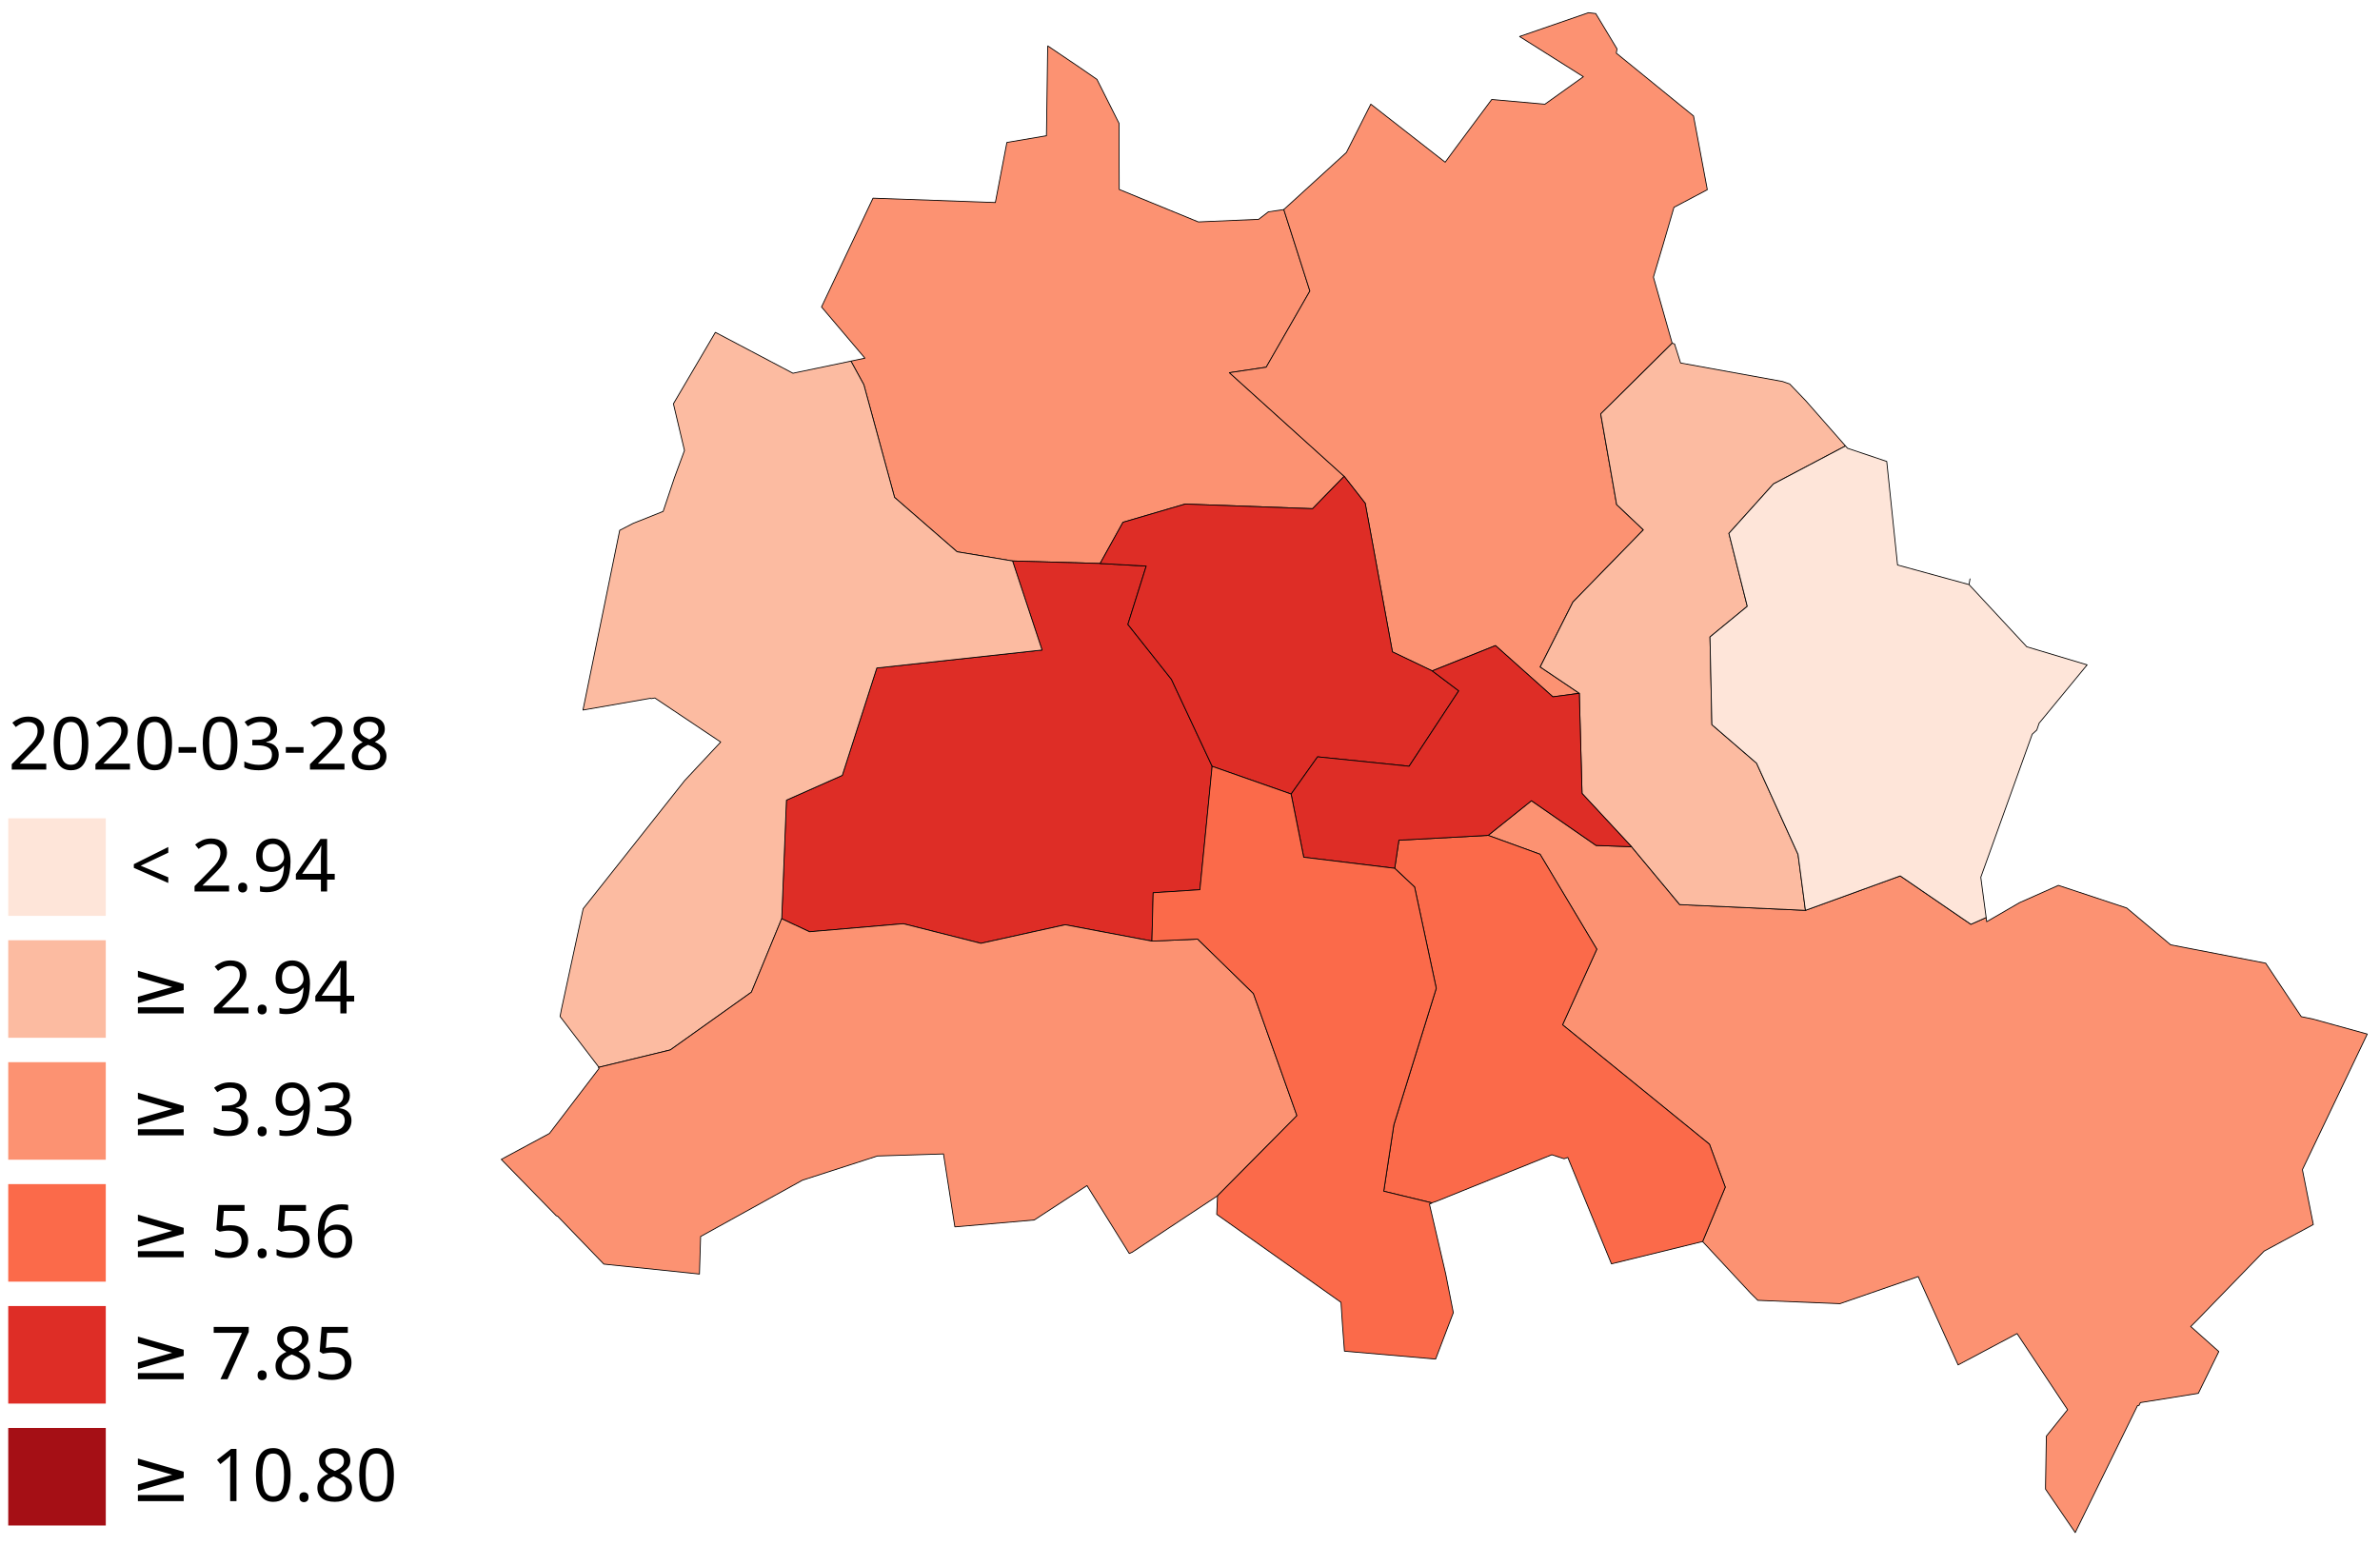
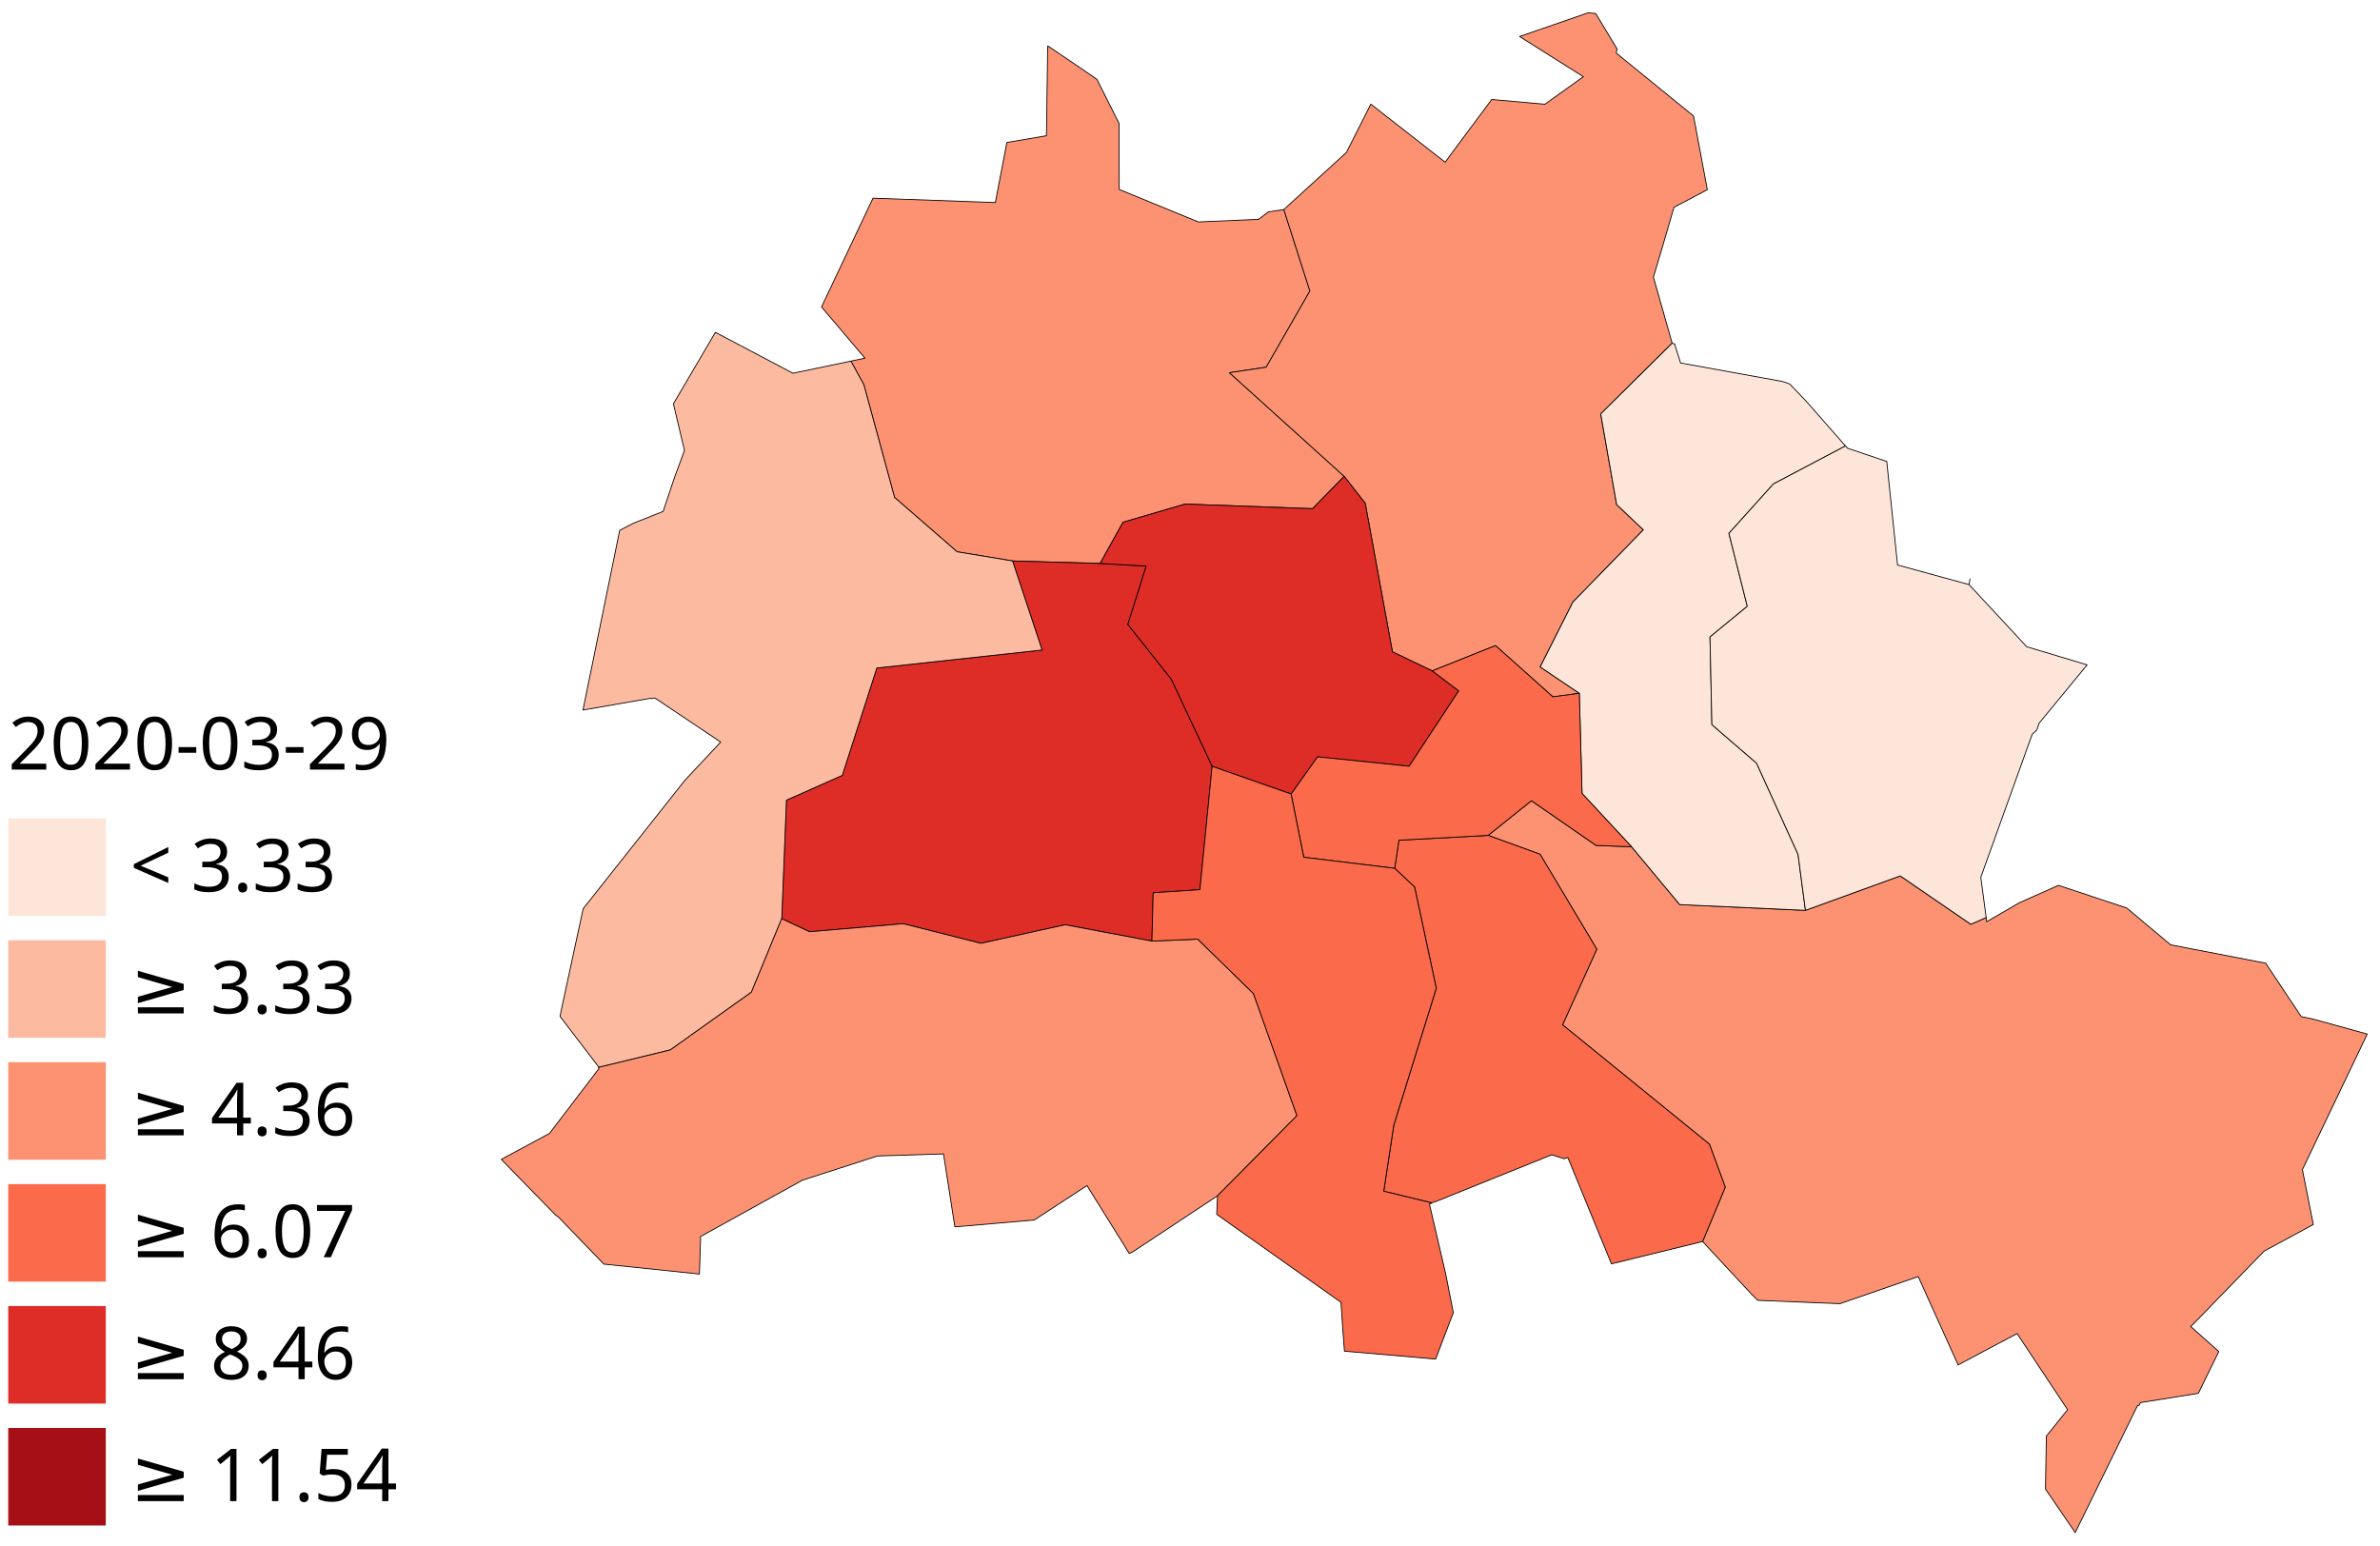
<svg xmlns="http://www.w3.org/2000/svg" id="svg439" version="1.1" height="938.241" width="1445" stroke-linecap="round" stroke-linejoin="round">
  <g transform="matrix(10.87812 0 0 10.87812 -12024.951 -6919.72)" id="g1315">
    <g id="g1003" transform="translate(1103.163 576.983) scale(.13611)">
      <g id="g979">
        <path d="m 20,820 h 40 v 40 H 20 Z" id="path2" fill="#fcbba1" />
        <path d="m 20,870 h 40 v 40 H 20 Z" id="path4" fill="#fc9272" />
        <path d="m 20,920 h 40 v 40 H 20 Z" id="path6" fill="#fb6a4a" />
        <path d="m 20,970 h 40 v 40 H 20 Z" id="path8" fill="#de2d26" />
        <path d="m 20,770 h 40 v 40 H 20 Z" id="path10" fill="#fee5d9" />
        <path d="m 20,1020 h 40 v 40 H 20 Z" id="path12" fill="#a50f15" />
      </g>
      <g id="g971" font-size="30" font-family="Verdana" fill="#000">
        <text id="text907" y="1050" x="70" xml:space="preserve">
-           <tspan y="1050" x="70" id="tspan905">≥ 10.80</tspan>
+           <tspan y="1050" x="70" id="tspan905">≥ 11.54</tspan>
        </text>
        <text xml:space="preserve" x="70" y="1000" id="text921">
-           <tspan id="tspan919" x="70" y="1000">≥ 7.85</tspan>
+           <tspan id="tspan919" x="70" y="1000">≥ 8.46</tspan>
        </text>
        <text id="text925" y="950" x="70" xml:space="preserve">
-           <tspan y="950" x="70" id="tspan923">≥ 5.56</tspan>
+           <tspan y="950" x="70" id="tspan923">≥ 6.07</tspan>
        </text>
        <text xml:space="preserve" x="70" y="900" id="text929">
-           <tspan id="tspan927" x="70" y="900">≥ 3.93</tspan>
+           <tspan id="tspan927" x="70" y="900">≥ 4.36</tspan>
        </text>
        <text id="text933" y="850" x="70" xml:space="preserve">
-           <tspan y="850" x="70" id="tspan931">≥ 2.94</tspan>
+           <tspan y="850" x="70" id="tspan931">≥ 3.33</tspan>
        </text>
        <text xml:space="preserve" x="70" y="800" id="text937">
-           <tspan id="tspan935" x="70" y="800">&lt; 2.94</tspan>
+           <tspan id="tspan935" x="70" y="800">&lt; 3.33</tspan>
        </text>
        <text id="text941" y="750" x="20" xml:space="preserve">
-           <tspan y="750" x="20" id="tspan939">2020-03-28</tspan>
+           <tspan y="750" x="20" id="tspan939">2020-03-29</tspan>
        </text>
      </g>
    </g>
    <g id="g1264" fill-opacity="1" stroke="#000" stroke-width=".046" stroke-miterlimit="4" stroke-dasharray="none">
      <path d="m 1152.915,656.269 0.786,-0.164 -2.424,-2.859 2.874,-6.072 6.828,0.244 v -0.017 0 l 0.01,-0.032 0.634,-3.305 2.208,-0.375 0.064,-4.64 0.01,-0.373 1.707,1.152 1.037,0.715 1.233,2.454 0.01,3.69 4.418,1.814 0.016,-10e-4 0.085,-0.004 3.261,-0.14 0.544,-0.419 0.868,-0.127 1.455,4.547 -2.44,4.252 -2.053,0.306 6.404,5.783 -1.764,1.808 -7.112,-0.258 -3.468,1.016 -1.277,2.299 -4.89,-0.139 -3.096,-0.513 -3.491,-3.034 -1.714,-6.29 z" style="fill:#fc9272" />
      <path d="m 1161.936,667.424 4.89,0.139 2.573,0.147 -1.023,3.254 2.431,3.066 2.274,4.857 -0.682,6.885 -2.61,0.17 -0.07,2.7 -4.844,-0.913 -4.703,1.037 -4.33,-1.095 -5.235,0.448 -1.555,-0.727 0.262,-6.619 3.118,-1.382 1.928,-5.994 9.222,-1.003 -1.647,-4.97 z" style="fill:#de2d26" />
      <path d="m 1229.264,711.55 -1.114,2.273 -0.03,0.06 -3.234,0.518 -0.076,0.156 -0.083,0.01 -3.476,7.087 -1.657,-2.423 v -0.217 l 0.045,-2.743 1.186,-1.476 -2.742,-4.13 -0.078,-0.118 -3.291,1.749 -2.226,-4.93 -4.368,1.512 -4.585,-0.186 -0.41,-0.407 -2.673,-2.876 1.264,-3.034 -0.882,-2.396 -8.2,-6.666 1.912,-4.22 -3.168,-5.3 -2.897,-1.053 2.417,-1.935 3.607,2.497 1.981,0.072 2.687,3.229 7.017,0.322 5.29,-1.923 3.945,2.702 0.852,-0.38 0.031,0.234 1.835,-1.063 2.168,-0.965 3.814,1.263 2.243,1.881 0.206,0.173 0.68,0.132 4.627,0.895 1.986,2.984 0.644,0.132 3.04,0.84 -0.8,1.672 -1.665,3.48 -1.156,2.416 0.073,0.37 0.014,0.067 0.522,2.626 -2.749,1.486 -3.789,3.904 -0.306,0.304 0.01,0.005 z" style="fill:#fc9272" />
      <path d="m 1186.668,644.372 2.016,-2.706 2.435,0.217 0.522,0.046 0.01,10e-4 2.147,-1.534 -0.013,-0.008 -3.067,-1.934 -0.478,-0.301 v -0.003 l 3.842,-1.327 0.407,0.047 1.186,1.969 -0.038,0.24 0.357,0.292 1.843,1.499 2.11,1.717 0.77,4.115 -1.862,0.983 -0.603,2.07 -0.543,1.826 1.045,3.687 -3.99,3.948 0.89,5.06 1.49,1.41 -3.93,4.03 -1.829,3.623 2.184,1.47 -1.475,0.198 -3.202,-2.86 -3.532,1.412 -2.221,-1.061 -1.518,-8.292 -1.177,-1.508 -6.404,-5.783 2.053,-0.306 2.44,-4.252 -1.455,-4.547 3.494,-3.186 1.363,-2.697 4.15,3.24 z" style="fill:#fc9272" />
      <path d="m 1200.455,705.409 -5.089,1.246 -2.435,-5.936 -0.21,0.07 -0.683,-0.222 -6.453,2.601 -0.248,0.083 -2.678,-0.65 0.563,-3.703 2.368,-7.623 -1.209,-5.651 -1.112,-1.046 0.234,-1.568 4.981,-0.27 2.898,1.053 3.167,5.3 -1.912,4.22 8.2,6.666 0.882,2.396 z" style="fill:#fb6a4a" />
-       <path d="m 1198.757,655.268 0.133,0.046 0.334,1.059 5.691,1.033 0.398,0.138 0.896,0.935 2.219,2.525 -4.023,2.121 -2.484,2.759 1.026,4.071 -2.082,1.71 0.107,4.896 2.493,2.15 2.315,5.092 0.413,3.122 -7.017,-0.322 -2.687,-3.228 -2.764,-2.974 -0.153,-5.591 -2.183,-1.47 1.828,-3.625 3.93,-4.028 -1.49,-1.41 -0.89,-5.061 z" style="fill:#fcbba1" />
+       <path d="m 1198.757,655.268 0.133,0.046 0.334,1.059 5.691,1.033 0.398,0.138 0.896,0.935 2.219,2.525 -4.023,2.121 -2.484,2.759 1.026,4.071 -2.082,1.71 0.107,4.896 2.493,2.15 2.315,5.092 0.413,3.122 -7.017,-0.322 -2.687,-3.228 -2.764,-2.974 -0.153,-5.591 -2.183,-1.47 1.828,-3.625 3.93,-4.028 -1.49,-1.41 -0.89,-5.061 z" style="fill:#fee5d9" />
      <path d="m 1208.428,661.004 0.112,0.128 2.191,0.737 0.603,5.78 3.99,1.093 0.054,-0.32 -0.055,0.32 1.831,1.972 1.392,1.499 0.594,0.178 2.775,0.832 -2.68,3.256 -0.129,0.382 -0.256,0.233 -2.87,7.985 0.095,0.718 0.205,1.528 -0.852,0.379 -3.944,-2.702 -5.291,1.923 -0.413,-3.122 -2.315,-5.092 -2.493,-2.15 -0.107,-4.896 2.082,-1.71 -1.025,-4.071 2.483,-2.759 z" style="fill:#fee5d9" />
      <path d="m 1138.852,695.683 -2.167,-2.835 0.083,-0.432 1.207,-5.584 0.959,-1.21 4.712,-5.95 2.002,-2.14 v -0.002 l -3.672,-2.458 -0.21,0.036 -0.032,-0.02 -3.771,0.657 2.05,-10.032 0.75,-0.388 1.675,-0.668 0.63,-1.881 0.56,-1.52 -0.617,-2.606 2.34,-3.984 0.075,0.035 4.257,2.245 0.422,-0.089 2.815,-0.588 0.72,1.318 1.714,6.29 3.49,3.034 3.097,0.513 1.646,4.97 -9.223,1.003 -1.927,5.994 -3.118,1.382 -0.262,6.62 -1.687,4.097 -4.53,3.226 z" style="fill:#fcbba1" />
      <path d="m 1144.464,707.225 -5.336,-0.555 -2.575,-2.668 -0.082,-0.034 -3.068,-3.143 2.691,-1.45 2.767,-3.627 -0.032,-0.043 0.024,-0.022 3.982,-0.967 4.53,-3.226 1.687,-4.098 1.556,0.727 5.233,-0.448 4.331,1.095 4.703,-1.037 4.845,0.913 2.554,-0.112 3.112,3.038 2.426,6.815 -4.429,4.473 -4.763,3.149 -0.157,0.07 -0.01,0.003 -0.326,-0.525 -2.034,-3.266 -0.038,0.025 -2.407,1.571 -0.496,0.324 -4.37,0.38 h -0.063 l -0.124,-0.793 -0.51,-3.273 -3.687,0.115 -4.018,1.297 -0.171,0.056 -5.68,3.14 v 0.004 0 z" style="fill:#fc9272" />
      <path d="m 1166.826,667.563 1.277,-2.3 3.468,-1.015 7.112,0.258 1.764,-1.808 1.177,1.509 1.518,8.29 2.221,1.062 1.479,1.114 -2.77,4.208 -5.108,-0.525 -1.476,2.076 -4.407,-1.545 -2.274,-4.856 -2.431,-3.067 1.023,-3.254 z" style="fill:#de2d26" />
-       <path d="m 1196.489,683.375 -1.981,-0.073 -3.607,-2.497 -2.417,1.935 -4.981,0.27 -0.234,1.568 -5.076,-0.618 -0.705,-3.528 1.476,-2.076 5.109,0.525 2.769,-4.208 -1.479,-1.114 3.532,-1.412 3.202,2.86 1.475,-0.197 0.153,5.59 z" style="fill:#de2d26" />
+       <path d="m 1196.489,683.375 -1.981,-0.073 -3.607,-2.497 -2.417,1.935 -4.981,0.27 -0.234,1.568 -5.076,-0.618 -0.705,-3.528 1.476,-2.076 5.109,0.525 2.769,-4.208 -1.479,-1.114 3.532,-1.412 3.202,2.86 1.475,-0.197 0.153,5.59 z" style="fill:#fb6a4a" />
      <path d="m 1185.337,703.25 v 0.017 l -0.13,0.052 0.91,3.909 0.423,2.152 -0.84,2.204 -0.147,0.387 -0.014,-0.002 -5.076,-0.44 -0.112,-1.496 -0.08,-1.229 -6.936,-4.911 0.045,-1.037 4.43,-4.473 -2.427,-6.815 -3.112,-3.038 -2.554,0.112 0.07,-2.7 2.609,-0.17 0.682,-6.885 4.407,1.545 0.705,3.528 5.076,0.618 1.112,1.046 1.209,5.65 -2.368,7.624 -0.563,3.703 2.678,0.65 z" style="fill:#fb6a4a" />
    </g>
  </g>
</svg>
